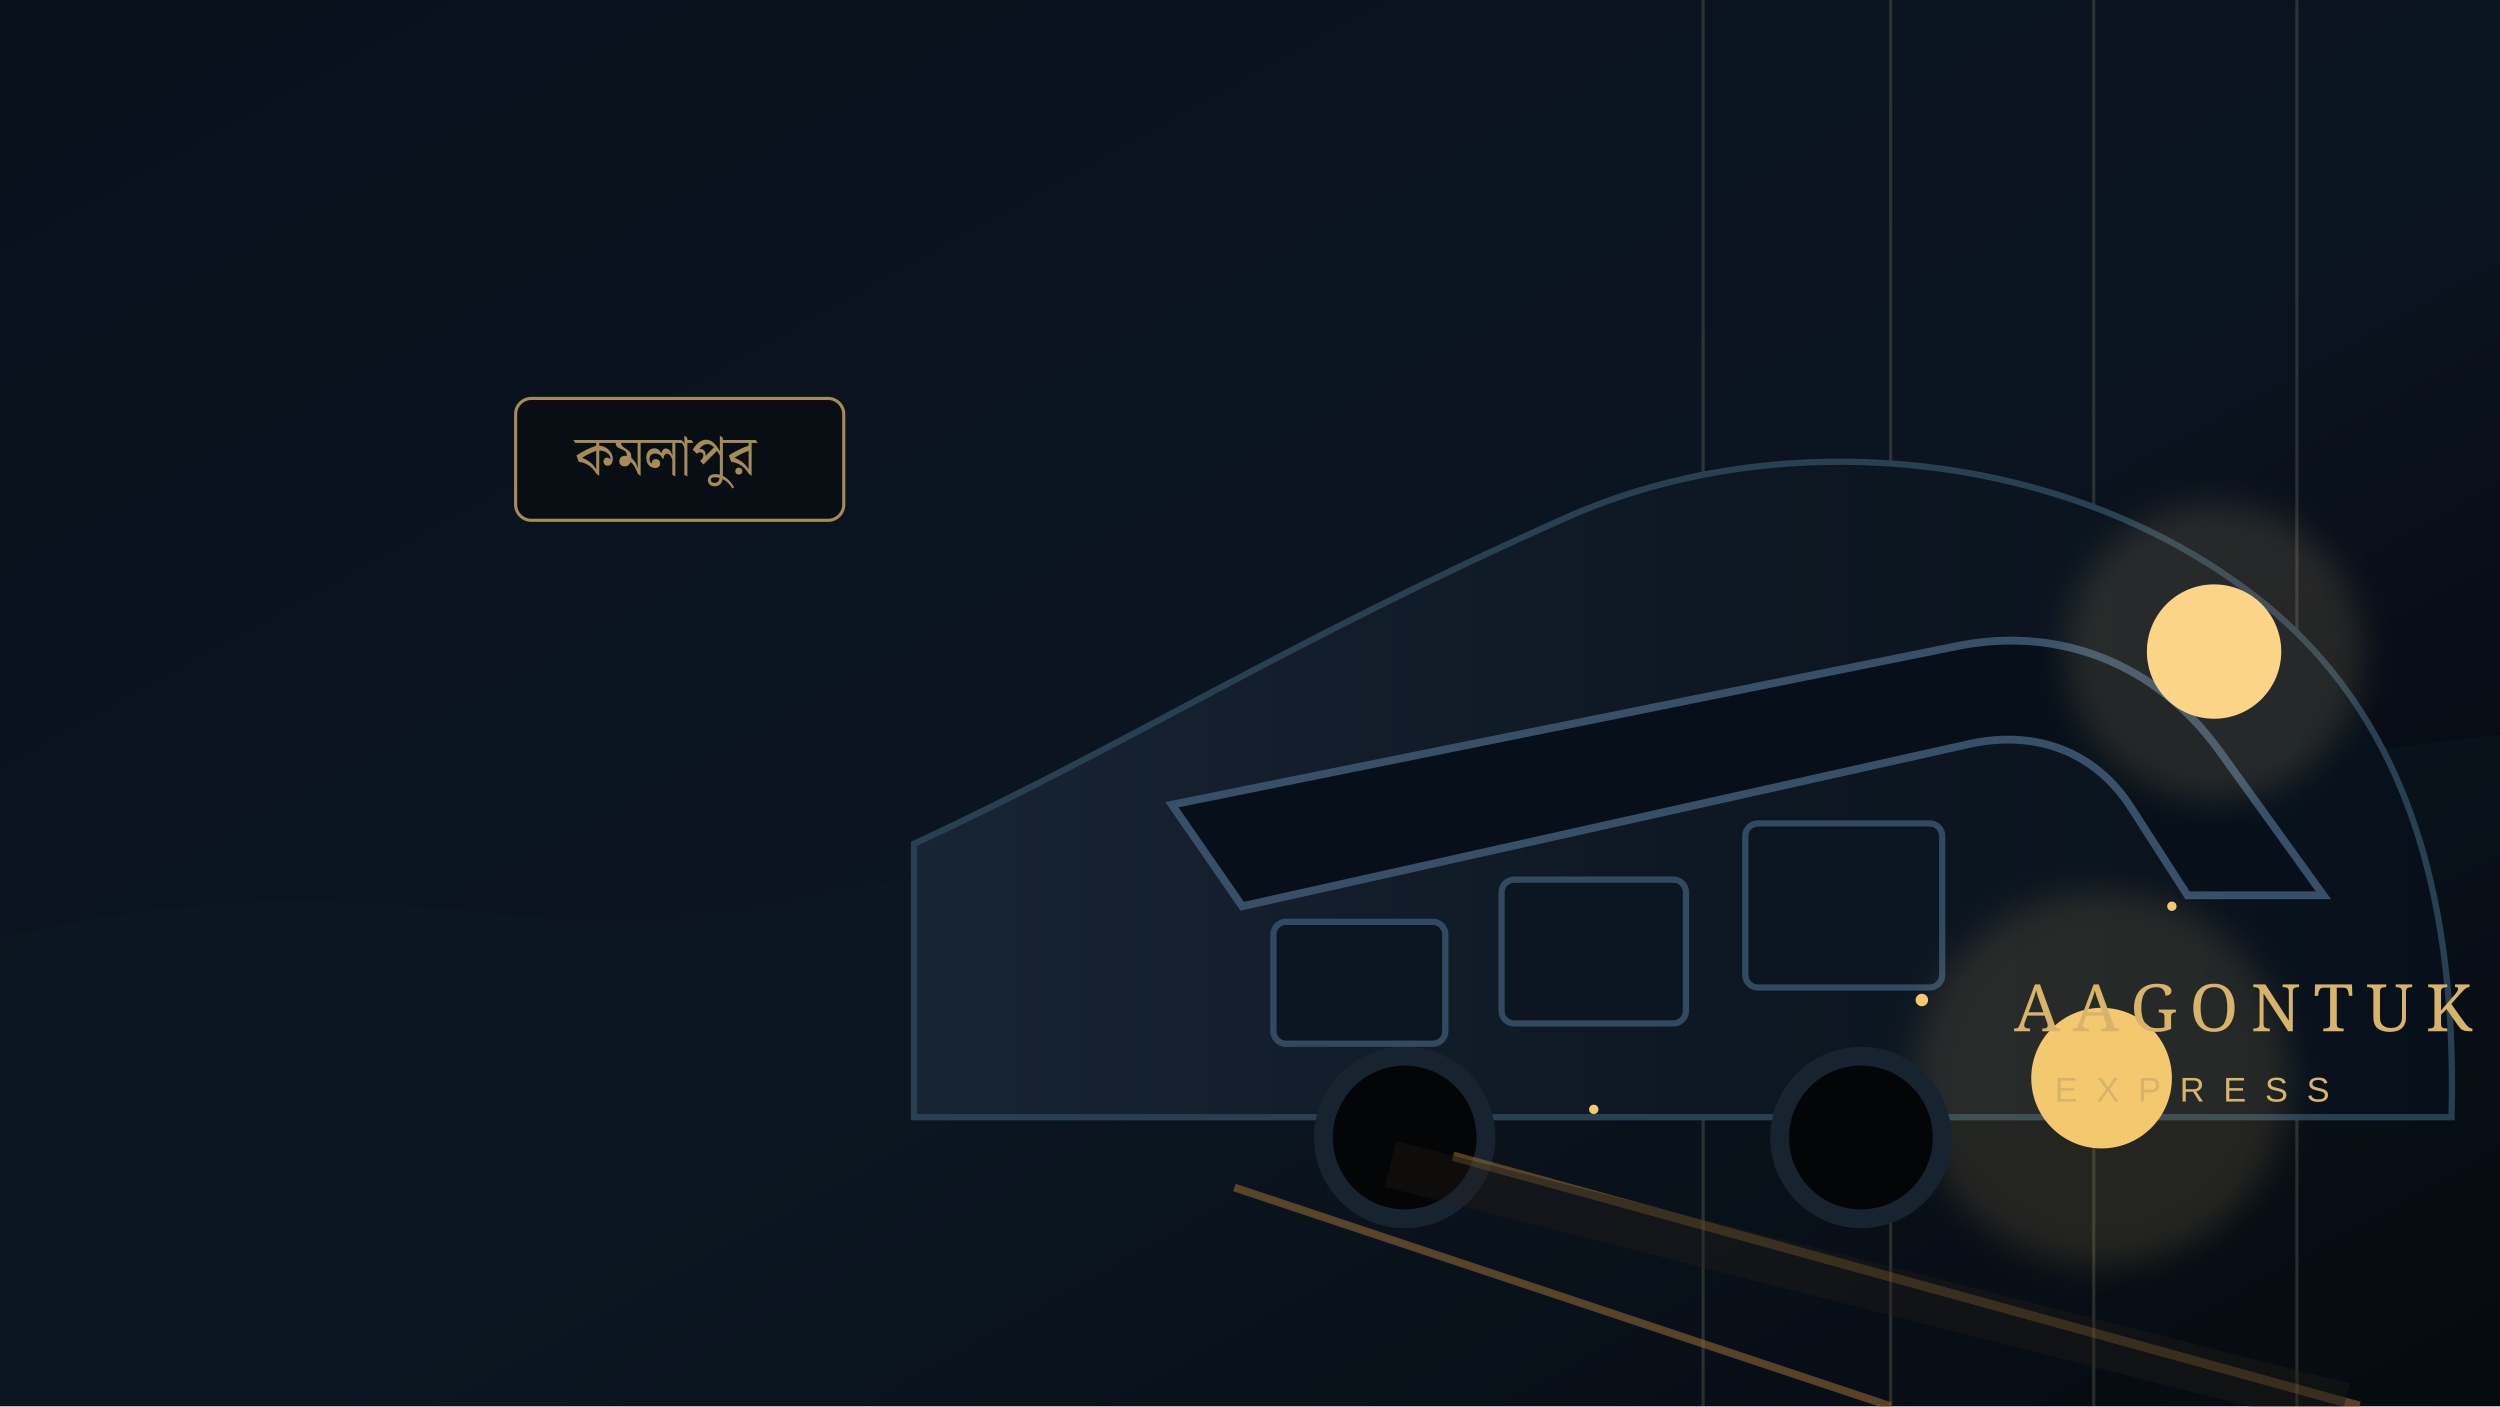
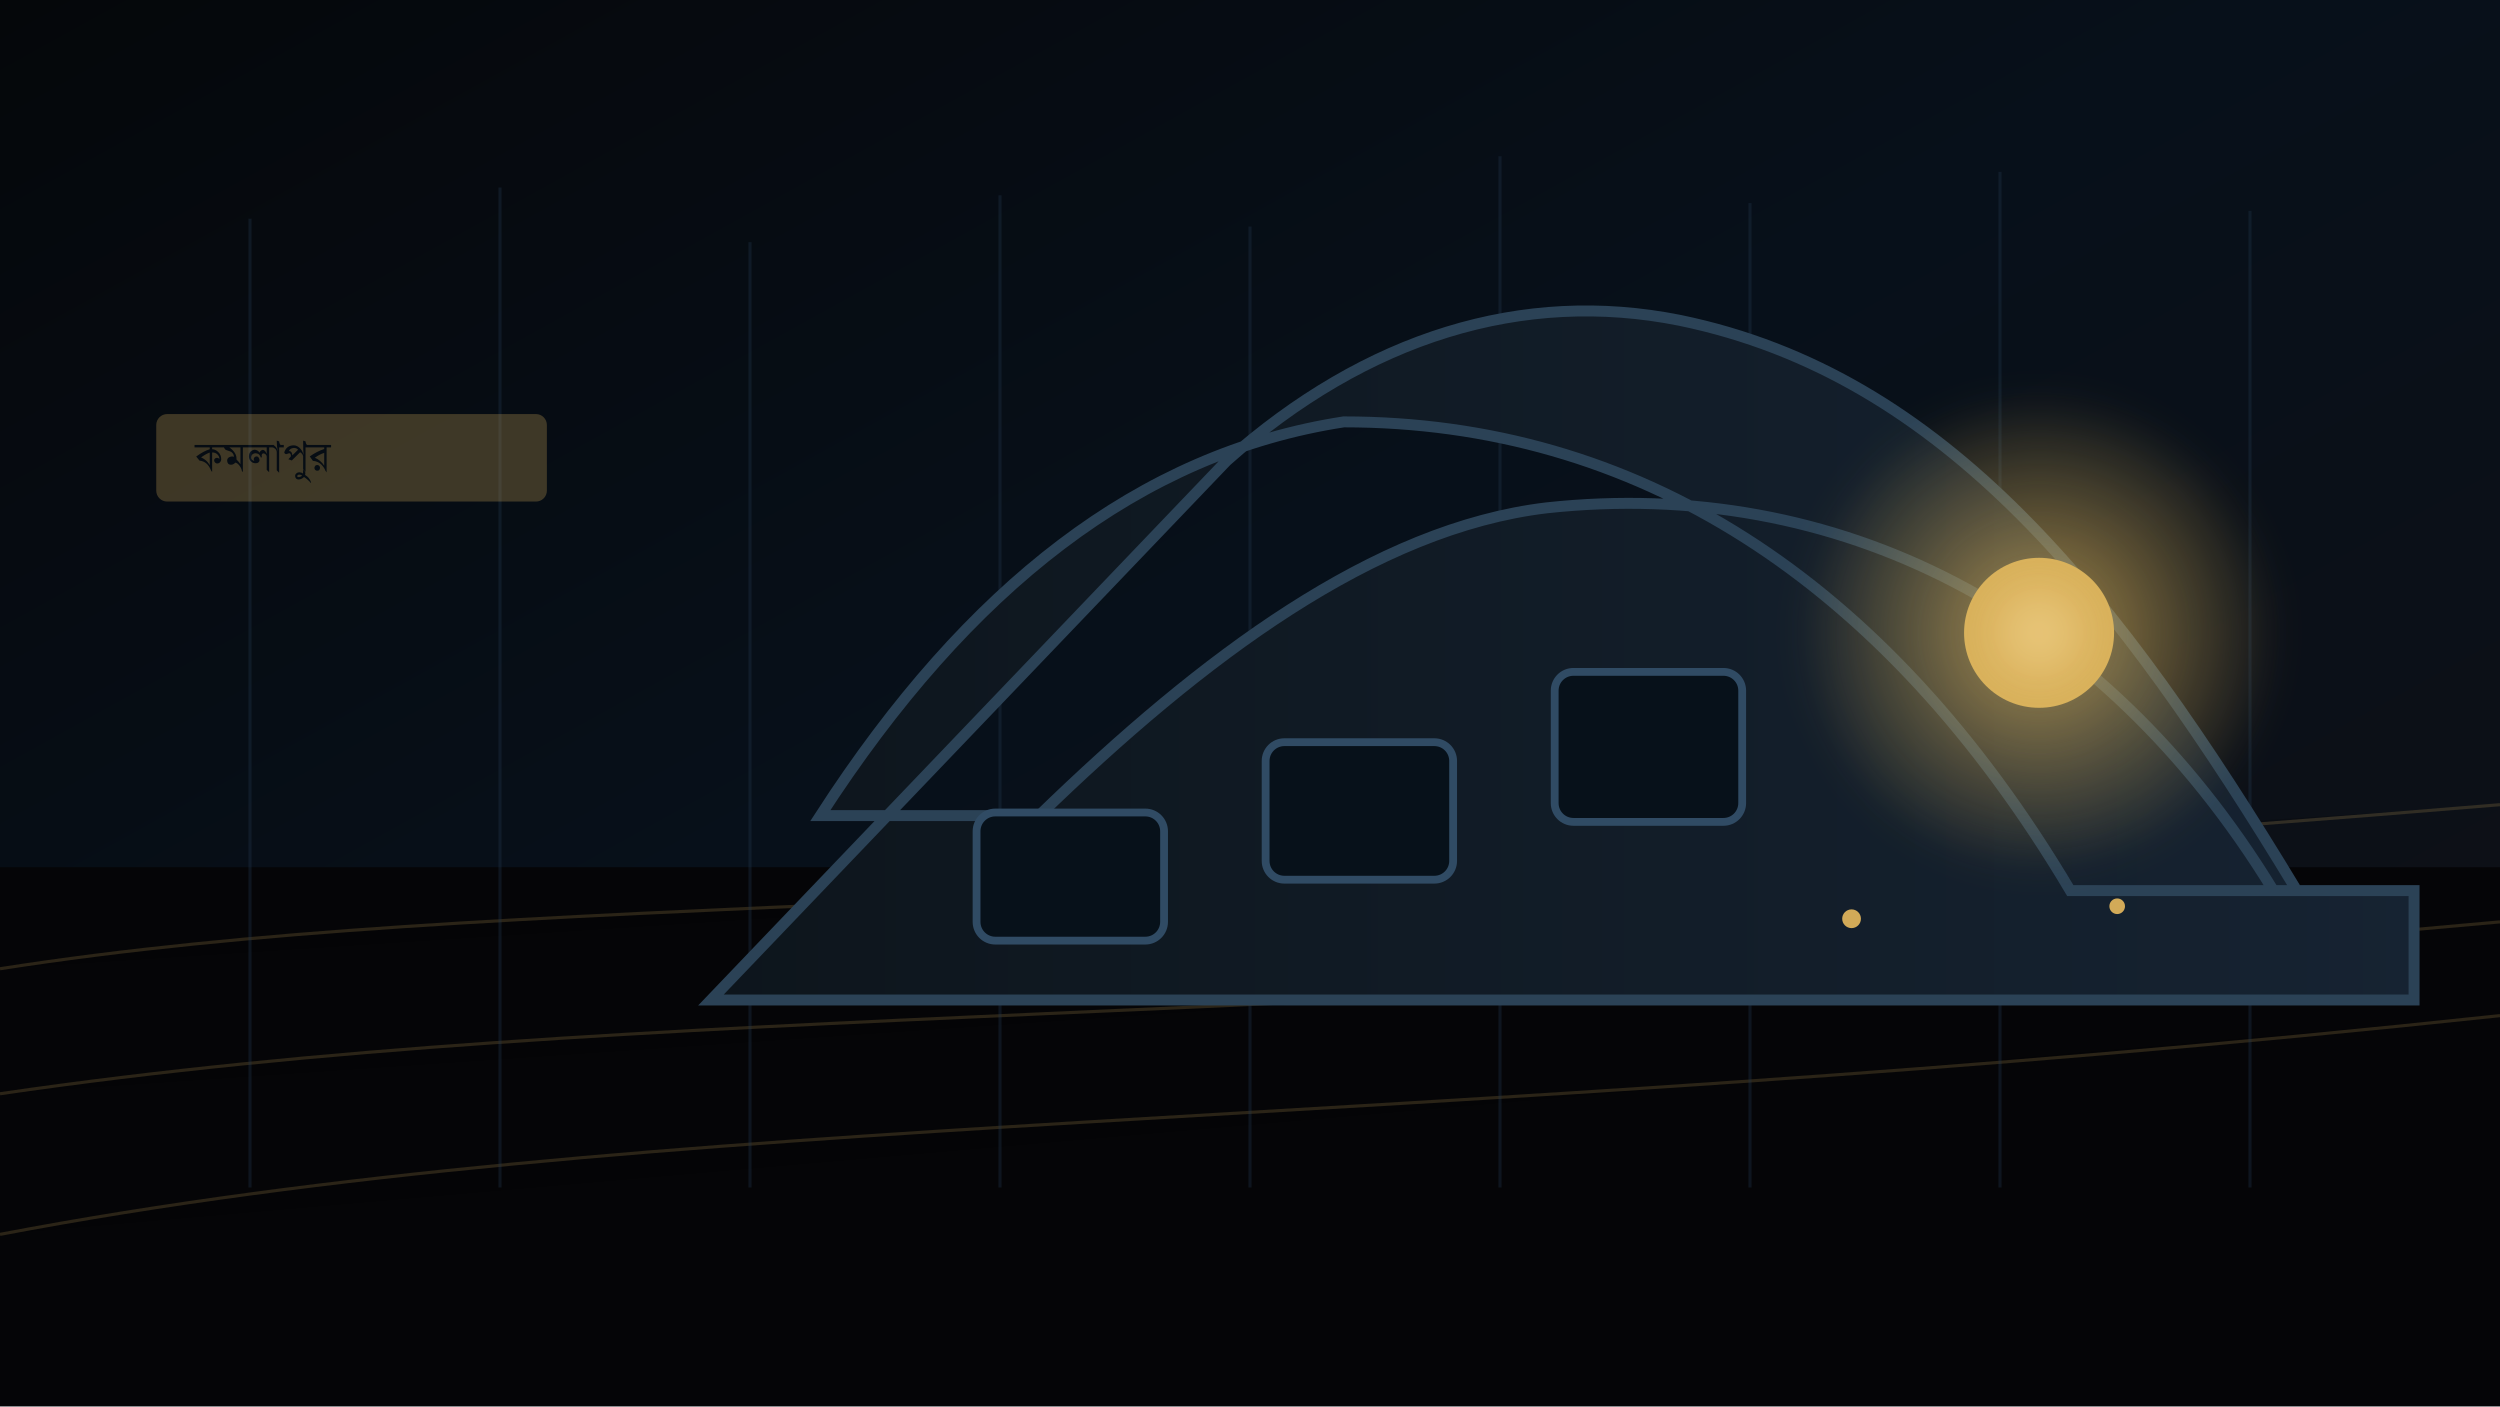
- <svg xmlns="http://www.w3.org/2000/svg" width="1600" height="900" viewBox="0 0 1600 900">
+ <svg xmlns="http://www.w3.org/2000/svg" viewBox="0 0 1600 900" preserveAspectRatio="xMidYMid slice">
  <defs>
-     <linearGradient id="sky" x1="0" y1="0" x2="1" y2="1">
-       <stop stop-color="#09111d" />
-       <stop offset=".55" stop-color="#0b1421" />
-       <stop offset="1" stop-color="#020306" />
+     <linearGradient id="sky" x1="0" x2="1" y1="0" y2="1">
+       <stop offset="0" stop-color="#05070a" />
+       <stop offset="0.45" stop-color="#07101a" />
+       <stop offset="1" stop-color="#101015" />
    </linearGradient>
    <linearGradient id="train" x1="0" x2="1">
-       <stop stop-color="#172434" />
-       <stop offset=".5" stop-color="#0e1824" />
-       <stop offset="1" stop-color="#07101a" />
+       <stop offset="0" stop-color="#0d151c" />
+       <stop offset="1" stop-color="#162332" />
    </linearGradient>
+     <radialGradient id="lamp" cx="50%" cy="50%" r="50%">
+       <stop offset="0" stop-color="#ffe4a0" />
+       <stop offset="0.25" stop-color="#dfb75d" />
+       <stop offset="1" stop-color="#dfb75d" stop-opacity="0" />
+     </radialGradient>
    <filter id="blur">
      <feGaussianBlur stdDeviation="10" />
    </filter>
  </defs>
  <rect width="1600" height="900" fill="url(#sky)" />
-   <g opacity=".28">
-     <path d="M0 600 C260 540 330 620 520 575 C760 520 940 555 1600 470 L1600 900 L0 900Z" fill="#101b26" />
+   <rect x="0" y="555" width="1600" height="345" fill="#050507" />
+   <g opacity=".18" stroke="#d8b15d" stroke-width="2">
+     <path d="M0 620 C320 570 700 590 1600 515" />
+     <path d="M0 700 C410 640 840 660 1600 590" />
+     <path d="M0 790 C420 710 900 725 1600 650" />
  </g>
-   <g opacity=".16" stroke="#e8d6ae" stroke-width="2">
-     <path d="M1090 0v900" />
-     <path d="M1210 0v900" />
-     <path d="M1340 0v900" />
-     <path d="M1470 0v900" />
+   <g opacity=".34" stroke="#20364b" stroke-width="2">
+     <path d="M160 140 V760" />
+     <path d="M320 120 V760" />
+     <path d="M480 155 V760" />
+     <path d="M640 125 V760" />
+     <path d="M800 145 V760" />
+     <path d="M960 100 V760" />
+     <path d="M1120 130 V760" />
+     <path d="M1280 110 V760" />
+     <path d="M1440 135 V760" />
  </g>
-   <g transform="translate(585 235)">
-     <path d="M0 305 C140 240 240 175 418 96 C555 35 742 52 865 152 C948 220 988 326 984 480 L0 480Z" fill="url(#train)" stroke="#294052" stroke-width="4" />
-     <path d="M165 280 L670 178 C734 166 795 190 835 245 L902 338 L815 338 L779 282 C756 246 718 232 676 241 L210 345Z" fill="#07101a" stroke="#375068" stroke-width="5" />
-     <rect x="230" y="355" width="110" height="78" rx="8" fill="#0b1622" stroke="#314a60" stroke-width="4" />
-     <rect x="376" y="328" width="118" height="92" rx="8" fill="#0b1622" stroke="#314a60" stroke-width="4" />
-     <rect x="532" y="292" width="126" height="105" rx="8" fill="#0b1622" stroke="#314a60" stroke-width="4" />
-     <circle cx="832" cy="182" r="43" fill="#ffd88a" opacity=".98" />
-     <circle cx="832" cy="182" r="95" fill="#ffd88a" opacity=".12" filter="url(#blur)" />
-     <circle cx="760" cy="455" r="45" fill="#f4c86e" />
-     <circle cx="760" cy="455" r="120" fill="#f4c86e" opacity=".12" filter="url(#blur)" />
-     <circle cx="314" cy="493" r="52" fill="#030507" stroke="#182330" stroke-width="12" />
-     <circle cx="606" cy="493" r="52" fill="#030507" stroke="#182330" stroke-width="12" />
-     <text x="704" y="425" fill="#d8b36a" font-family="Georgia" font-size="42" letter-spacing="8">AAGONTUK</text>
-     <text x="730" y="470" fill="#d8b36a" font-family="Arial" font-size="22" letter-spacing="12">EXPRESS</text>
+   <g transform="translate(455 270)">
+     <path d="M405 0 C590 0 750 98 870 300 L1015 300 C900 110 790 -30 620 -65 C520 -85 420 -55 330 25 L0 370 H1090 V300 H1000 C890 120 720 35 535 55 C425 68 315 150 210 252 L70 252 C165 105 275 20 405 0Z" fill="url(#train)" stroke="#2b4256" stroke-width="7" />
+     <rect x="170" y="250" width="120" height="82" rx="12" fill="#07111a" stroke="#304b64" stroke-width="5" />
+     <rect x="355" y="205" width="120" height="88" rx="12" fill="#07111a" stroke="#304b64" stroke-width="5" />
+     <rect x="540" y="160" width="120" height="96" rx="12" fill="#07111a" stroke="#304b64" stroke-width="5" />
+     <circle cx="850" cy="135" r="48" fill="#d2aa58" />
+     <circle cx="850" cy="135" r="155" fill="url(#lamp)" opacity=".55" filter="url(#blur)" />
+     <circle cx="730" cy="318" r="6" fill="#d2aa58" />
+     <circle cx="900" cy="310" r="5" fill="#d2aa58" />
  </g>
-   <g opacity=".55">
-     <path d="M930 740 L1510 900" stroke="#9b6e34" stroke-width="6" />
-     <path d="M790 760 L1210 900" stroke="#9b6e34" stroke-width="5" />
-     <path d="M890 745 L1500 900" stroke="#2a2118" stroke-width="30" opacity=".5" />
+   <g opacity=".28" fill="#d2aa58">
+     <rect x="100" y="265" width="250" height="56" rx="7" />
+     <text x="125" y="303" font-family="serif" font-size="31" fill="#07101a">কমলাপুর</text>
  </g>
-   <g transform="translate(330 255)" opacity=".75">
-     <rect x="0" y="0" width="210" height="78" rx="10" fill="#080b10" stroke="#d8b36a" stroke-width="2" />
-     <text x="38" y="49" fill="#d8b36a" font-family="Noto Serif Bengali, serif" font-size="36">কমলাপুর</text>
-   </g>
-   <circle cx="1020" cy="710" r="3" fill="#f4c86e" />
-   <circle cx="1230" cy="640" r="4" fill="#f4c86e" />
-   <circle cx="1390" cy="580" r="3" fill="#f4c86e" />
+   <rect width="1600" height="900" fill="url(#vignette)" opacity=".2" />
</svg>
